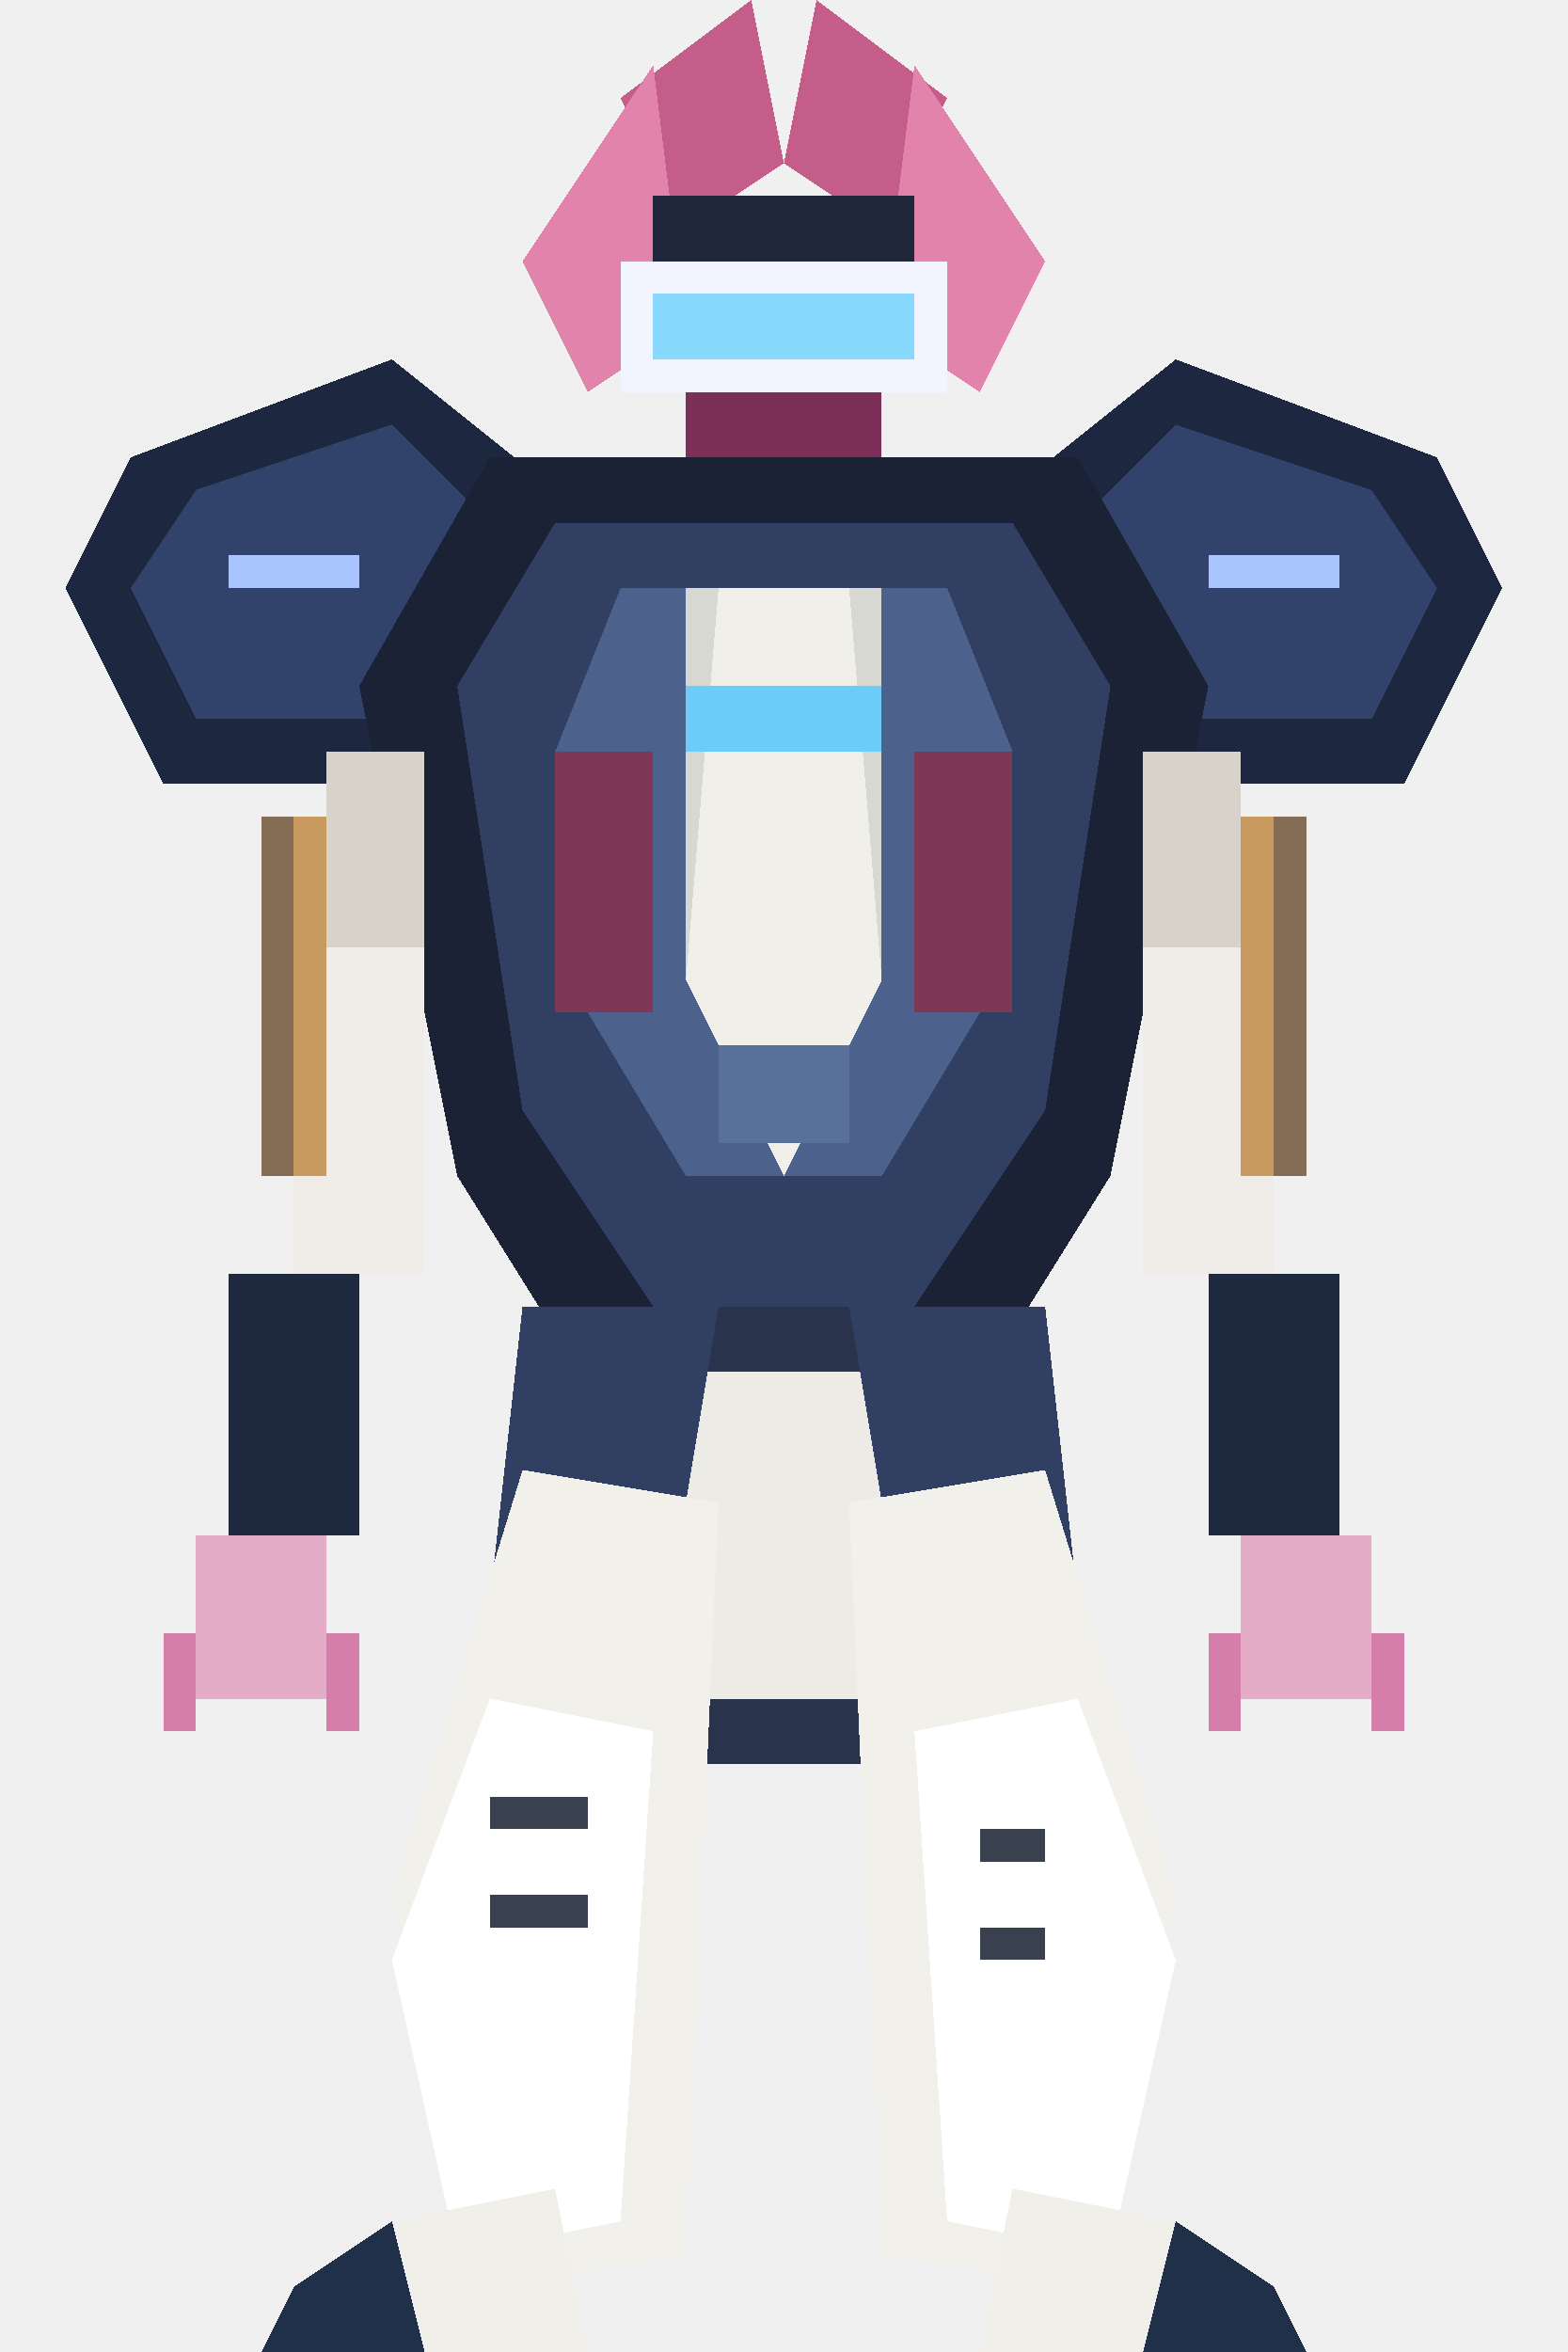
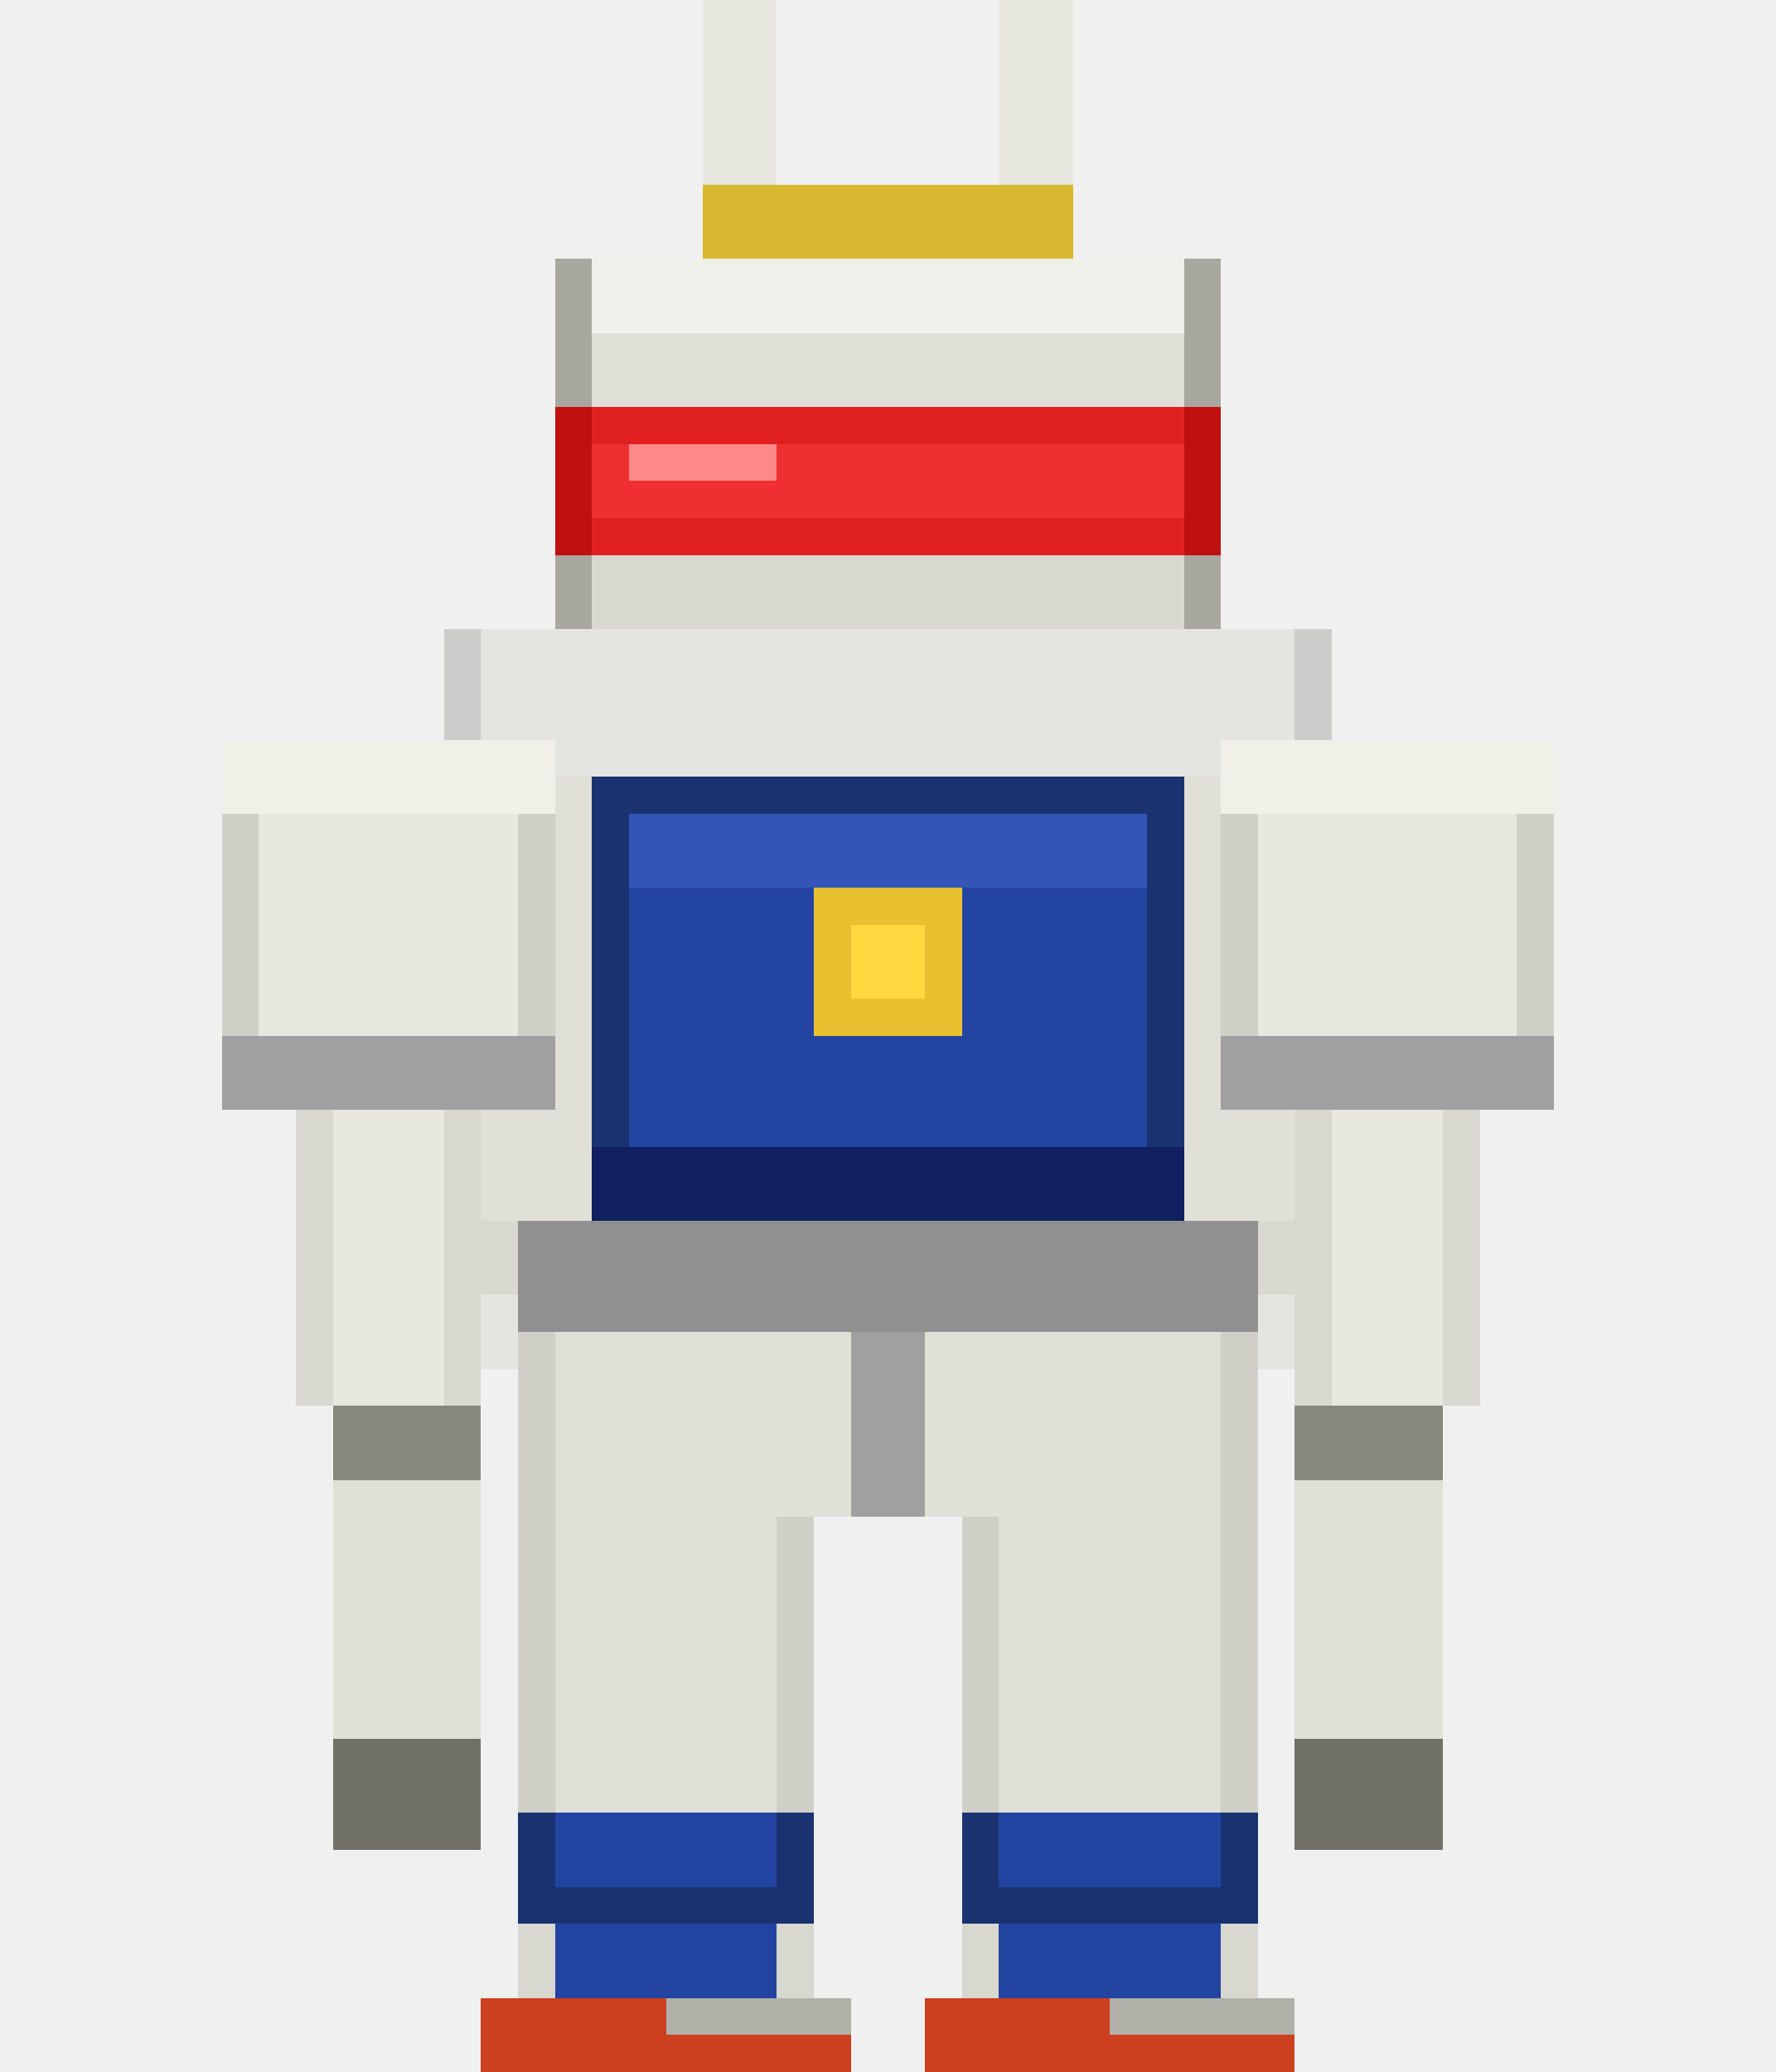
- <svg xmlns="http://www.w3.org/2000/svg" version="1.1" width="48" height="72" shape-rendering="crispEdges">
-   <rect width="48" height="72" fill="#000000" fill-opacity="0" />
-   <polygon points="19,3 23,0 24,5 21,7" fill="#c45d8a" />
-   <polygon points="29,3 25,0 24,5 27,7" fill="#c45d8a" />
-   <polygon points="16,8 20,2 21,10 18,12" fill="#e283ac" />
-   <polygon points="32,8 28,2 27,10 30,12" fill="#e283ac" />
-   <rect x="20" y="6" width="8" height="6" fill="#20273b" />
-   <rect x="19" y="8" width="10" height="4" fill="#f2f4ff" />
-   <rect x="20" y="9" width="8" height="2" fill="#89d9ff" />
-   <rect x="21" y="12" width="6" height="2" fill="#7c2f57" />
-   <polygon points="4,14 12,11 17,15 14,24 5,24 2,18" fill="#1e2740" />
-   <polygon points="44,14 36,11 31,15 34,24 43,24 46,18" fill="#1e2740" />
-   <polygon points="6,15 12,13 15,16 13,22 6,22 4,18" fill="#32436b" />
-   <polygon points="42,15 36,13 33,16 35,22 42,22 44,18" fill="#32436b" />
-   <rect x="7" y="17" width="4" height="1" fill="#a8c5ff" />
-   <rect x="37" y="17" width="4" height="1" fill="#a8c5ff" />
-   <polygon points="15,14 33,14 37,21 34,36 29,44 19,44 14,36 11,21" fill="#1b2235" />
-   <polygon points="17,16 31,16 34,21 32,34 28,40 20,40 16,34 14,21" fill="#314062" />
-   <polygon points="19,18 29,18 31,23 30,31 27,36 21,36 18,31 17,23" fill="#4c628c" />
-   <rect x="21" y="18" width="6" height="12" fill="#d8d8d2" />
-   <polygon points="22,18 26,18 27,30 24,36 21,30" fill="#f0efe9" />
-   <rect x="17" y="23" width="3" height="8" fill="#7f3756" />
-   <rect x="28" y="23" width="3" height="8" fill="#7f3756" />
-   <rect x="21" y="21" width="6" height="2" fill="#6bcdf7" />
-   <rect x="22" y="32" width="4" height="3" fill="#59709a" />
-   <rect x="10" y="23" width="3" height="6" fill="#d7d2ca" />
-   <rect x="35" y="23" width="3" height="6" fill="#d7d2ca" />
-   <rect x="9" y="29" width="4" height="10" fill="#f0ede8" />
-   <rect x="35" y="29" width="4" height="10" fill="#f0ede8" />
-   <rect x="8" y="25" width="1" height="11" fill="#856d55" />
-   <rect x="39" y="25" width="1" height="11" fill="#856d55" />
-   <rect x="9" y="25" width="1" height="11" fill="#c89a5f" />
-   <rect x="38" y="25" width="1" height="11" fill="#c89a5f" />
-   <rect x="7" y="39" width="4" height="8" fill="#1f2940" />
-   <rect x="37" y="39" width="4" height="8" fill="#1f2940" />
-   <rect x="6" y="47" width="4" height="5" fill="#e5acc7" />
-   <rect x="38" y="47" width="4" height="5" fill="#e5acc7" />
-   <rect x="5" y="50" width="1" height="3" fill="#d57ea9" />
-   <rect x="10" y="50" width="1" height="3" fill="#d57ea9" />
-   <rect x="37" y="50" width="1" height="3" fill="#d57ea9" />
-   <rect x="42" y="50" width="1" height="3" fill="#d57ea9" />
-   <polygon points="18,40 30,40 32,45 28,54 20,54 16,45" fill="#29344c" />
-   <polygon points="19,42 29,42 28,52 20,52" fill="#ecebe5" />
-   <polygon points="16,40 22,40 20,52 15,49" fill="#314062" />
-   <polygon points="32,40 26,40 28,52 33,49" fill="#314062" />
-   <polygon points="16,45 22,46 21,69 15,70 12,58" fill="#f2f0ea" />
-   <polygon points="32,45 26,46 27,69 33,70 36,58" fill="#f2f0ea" />
-   <polygon points="15,52 20,53 19,68 14,69 12,60" fill="#ffffff" />
-   <polygon points="33,52 28,53 29,68 34,69 36,60" fill="#ffffff" />
-   <rect x="15" y="55" width="3" height="1" fill="#39404e" />
-   <rect x="15" y="58" width="3" height="1" fill="#39404e" />
-   <rect x="30" y="56" width="2" height="1" fill="#39404e" />
-   <rect x="30" y="59" width="2" height="1" fill="#39404e" />
-   <polygon points="12,68 17,67 18,72 10,72 9,70" fill="#f1efea" />
-   <polygon points="36,68 31,67 30,72 38,72 39,70" fill="#f1efea" />
-   <polygon points="9,70 12,68 13,72 8,72" fill="#213049" />
-   <polygon points="39,70 36,68 35,72 40,72" fill="#213049" />
+ <svg xmlns="http://www.w3.org/2000/svg" version="1.1" width="48" height="56" shape-rendering="crispEdges">
+   <rect width="48" height="56" fill="#000000" fill-opacity="0" />
+   <rect x="19" y="0" width="2" height="7" fill="#e8e8e0" />
+   <rect x="27" y="0" width="2" height="7" fill="#e8e8e0" />
+   <rect x="19" y="5" width="10" height="2" fill="#d8b830" />
+   <rect x="15" y="7" width="18" height="12" fill="#e0e0d8" />
+   <rect x="15" y="7" width="18" height="2" fill="#f0f0ea" />
+   <rect x="15" y="7" width="1" height="12" fill="#a8a8a0" />
+   <rect x="32" y="7" width="1" height="12" fill="#a8a8a0" />
+   <rect x="15" y="11" width="18" height="4" fill="#c01010" />
+   <rect x="16" y="11" width="16" height="4" fill="#e02020" />
+   <rect x="16" y="12" width="16" height="2" fill="#f03030" />
+   <rect x="17" y="12" width="4" height="1" fill="#ff8888" />
+   <rect x="16" y="15" width="16" height="4" fill="#d8d8d0" />
+   <rect x="15" y="18" width="18" height="1" fill="#888880" />
+   <rect x="20" y="19" width="8" height="2" fill="#606060" />
+   <rect x="12" y="17" width="24" height="20" fill="#ccccca" />
+   <rect x="13" y="17" width="22" height="20" fill="#e4e4e0" />
+   <rect x="13" y="21" width="22" height="14" fill="#d8d8d0" />
+   <rect x="14" y="21" width="20" height="14" fill="#e8e8e2" />
+   <rect x="16" y="21" width="16" height="12" fill="#1a3370" />
+   <rect x="17" y="22" width="14" height="10" fill="#2244a0" />
+   <rect x="17" y="22" width="14" height="2" fill="#3355b8" />
+   <rect x="22" y="24" width="4" height="4" fill="#e8c030" />
+   <rect x="23" y="25" width="2" height="2" fill="#ffd840" />
+   <rect x="16" y="31" width="16" height="2" fill="#102060" />
+   <rect x="13" y="21" width="3" height="12" fill="#e0e0d8" />
+   <rect x="32" y="21" width="3" height="12" fill="#e0e0d8" />
+   <rect x="14" y="33" width="20" height="3" fill="#909090" />
+   <rect x="6" y="20" width="9" height="10" fill="#d0d0c8" />
+   <rect x="7" y="20" width="7" height="9" fill="#e8e8e0" />
+   <rect x="6" y="20" width="9" height="2" fill="#f0f0e8" />
+   <rect x="6" y="28" width="9" height="2" fill="#a0a0a0" />
+   <rect x="33" y="20" width="9" height="10" fill="#d0d0c8" />
+   <rect x="34" y="20" width="7" height="9" fill="#e8e8e0" />
+   <rect x="33" y="20" width="9" height="2" fill="#f0f0e8" />
+   <rect x="33" y="28" width="9" height="2" fill="#a0a0a0" />
+   <rect x="8" y="30" width="5" height="8" fill="#d8d8d0" />
+   <rect x="9" y="30" width="3" height="8" fill="#e8e8e0" />
+   <rect x="35" y="30" width="5" height="8" fill="#d8d8d0" />
+   <rect x="36" y="30" width="3" height="8" fill="#e8e8e0" />
+   <rect x="9" y="38" width="4" height="2" fill="#888880" />
+   <rect x="35" y="38" width="4" height="2" fill="#888880" />
+   <rect x="9" y="40" width="4" height="7" fill="#e0e0d8" />
+   <rect x="35" y="40" width="4" height="7" fill="#e0e0d8" />
+   <rect x="9" y="47" width="4" height="3" fill="#707068" />
+   <rect x="35" y="47" width="4" height="3" fill="#707068" />
+   <rect x="14" y="36" width="20" height="5" fill="#d0d0c8" />
+   <rect x="15" y="36" width="18" height="5" fill="#e0e0d8" />
+   <rect x="23" y="36" width="2" height="5" fill="#a0a0a0" />
+   <rect x="14" y="41" width="8" height="8" fill="#d0d0c8" />
+   <rect x="15" y="41" width="6" height="8" fill="#e0e0d8" />
+   <rect x="26" y="41" width="8" height="8" fill="#d0d0c8" />
+   <rect x="27" y="41" width="6" height="8" fill="#e0e0d8" />
+   <rect x="14" y="49" width="8" height="3" fill="#1a3370" />
+   <rect x="15" y="49" width="6" height="2" fill="#2244a0" />
+   <rect x="26" y="49" width="8" height="3" fill="#1a3370" />
+   <rect x="27" y="49" width="6" height="2" fill="#2244a0" />
+   <rect x="14" y="52" width="8" height="6" fill="#d8d8d0" />
+   <rect x="15" y="52" width="6" height="6" fill="#e8e8e2" />
+   <rect x="15" y="52" width="6" height="4" fill="#2244a0" />
+   <rect x="26" y="52" width="8" height="6" fill="#d8d8d0" />
+   <rect x="27" y="52" width="6" height="6" fill="#e8e8e2" />
+   <rect x="27" y="52" width="6" height="4" fill="#2244a0" />
+   <rect x="13" y="54" width="10" height="2" fill="#b0b0a8" />
+   <rect x="13" y="54" width="5" height="2" fill="#cc4020" />
+   <rect x="13" y="55" width="10" height="1" fill="#cc4020" />
+   <rect x="25" y="54" width="10" height="2" fill="#b0b0a8" />
+   <rect x="25" y="54" width="5" height="2" fill="#cc4020" />
+   <rect x="25" y="55" width="10" height="1" fill="#cc4020" />
</svg>
